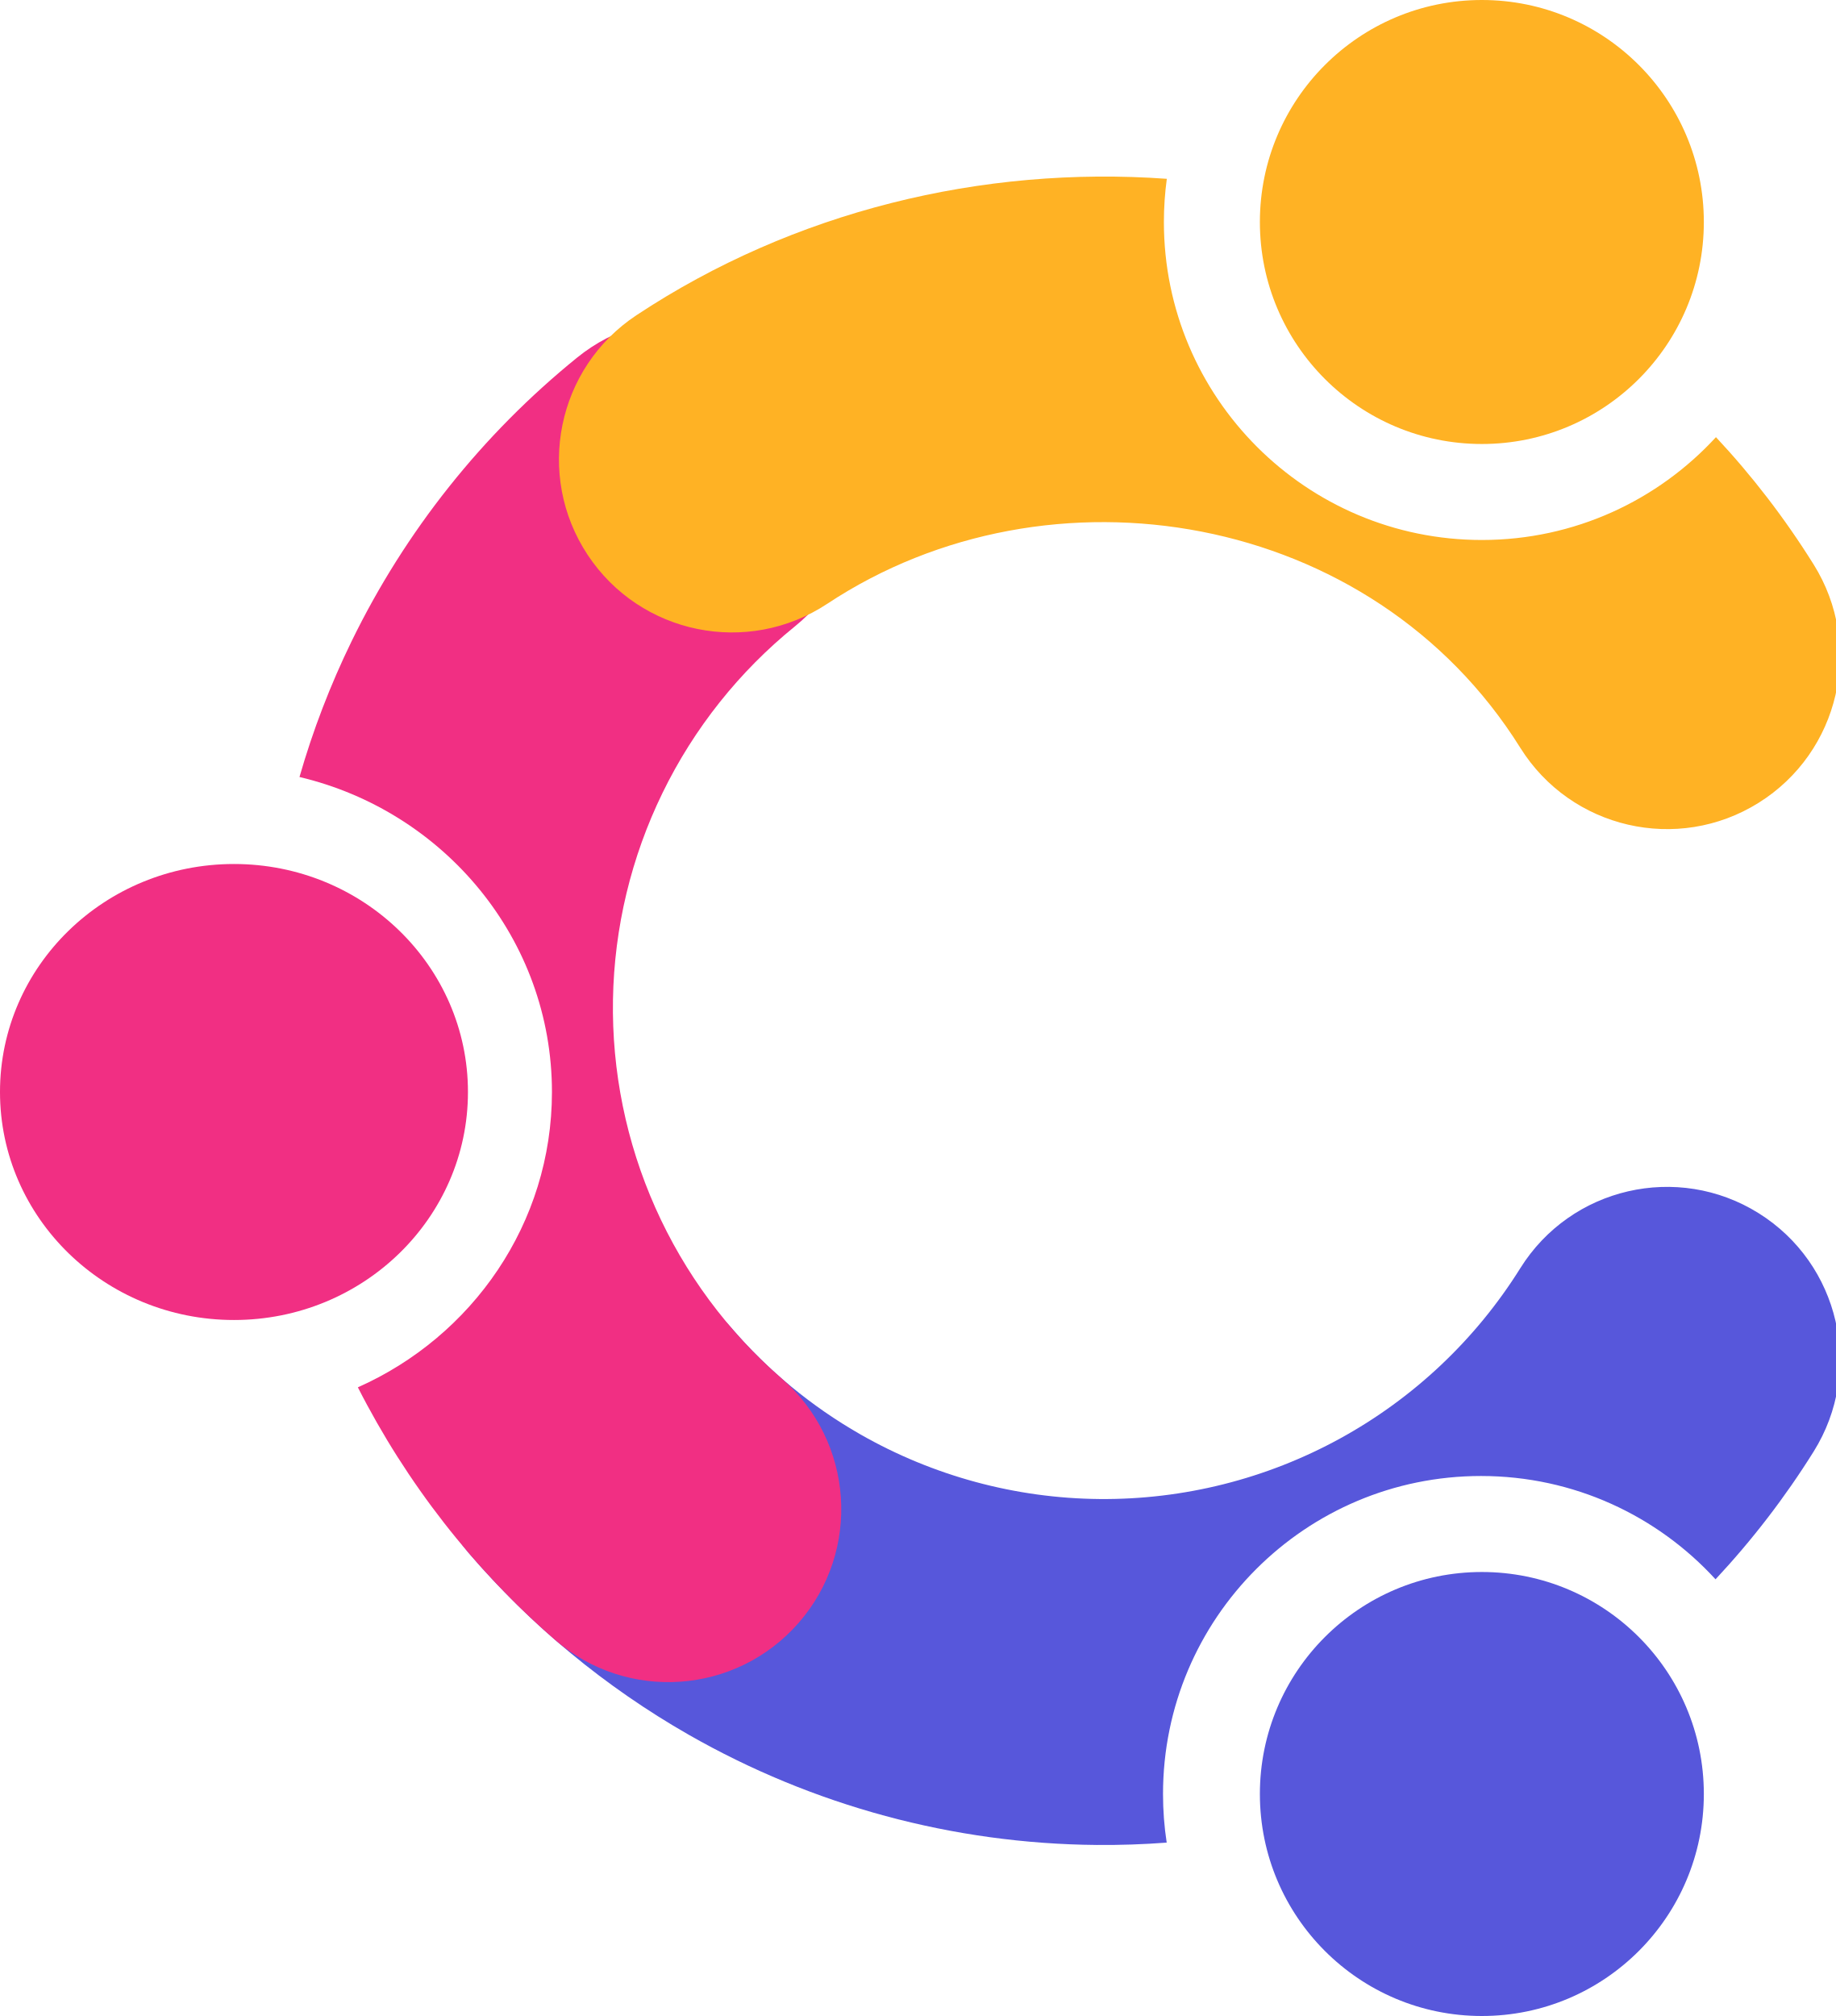
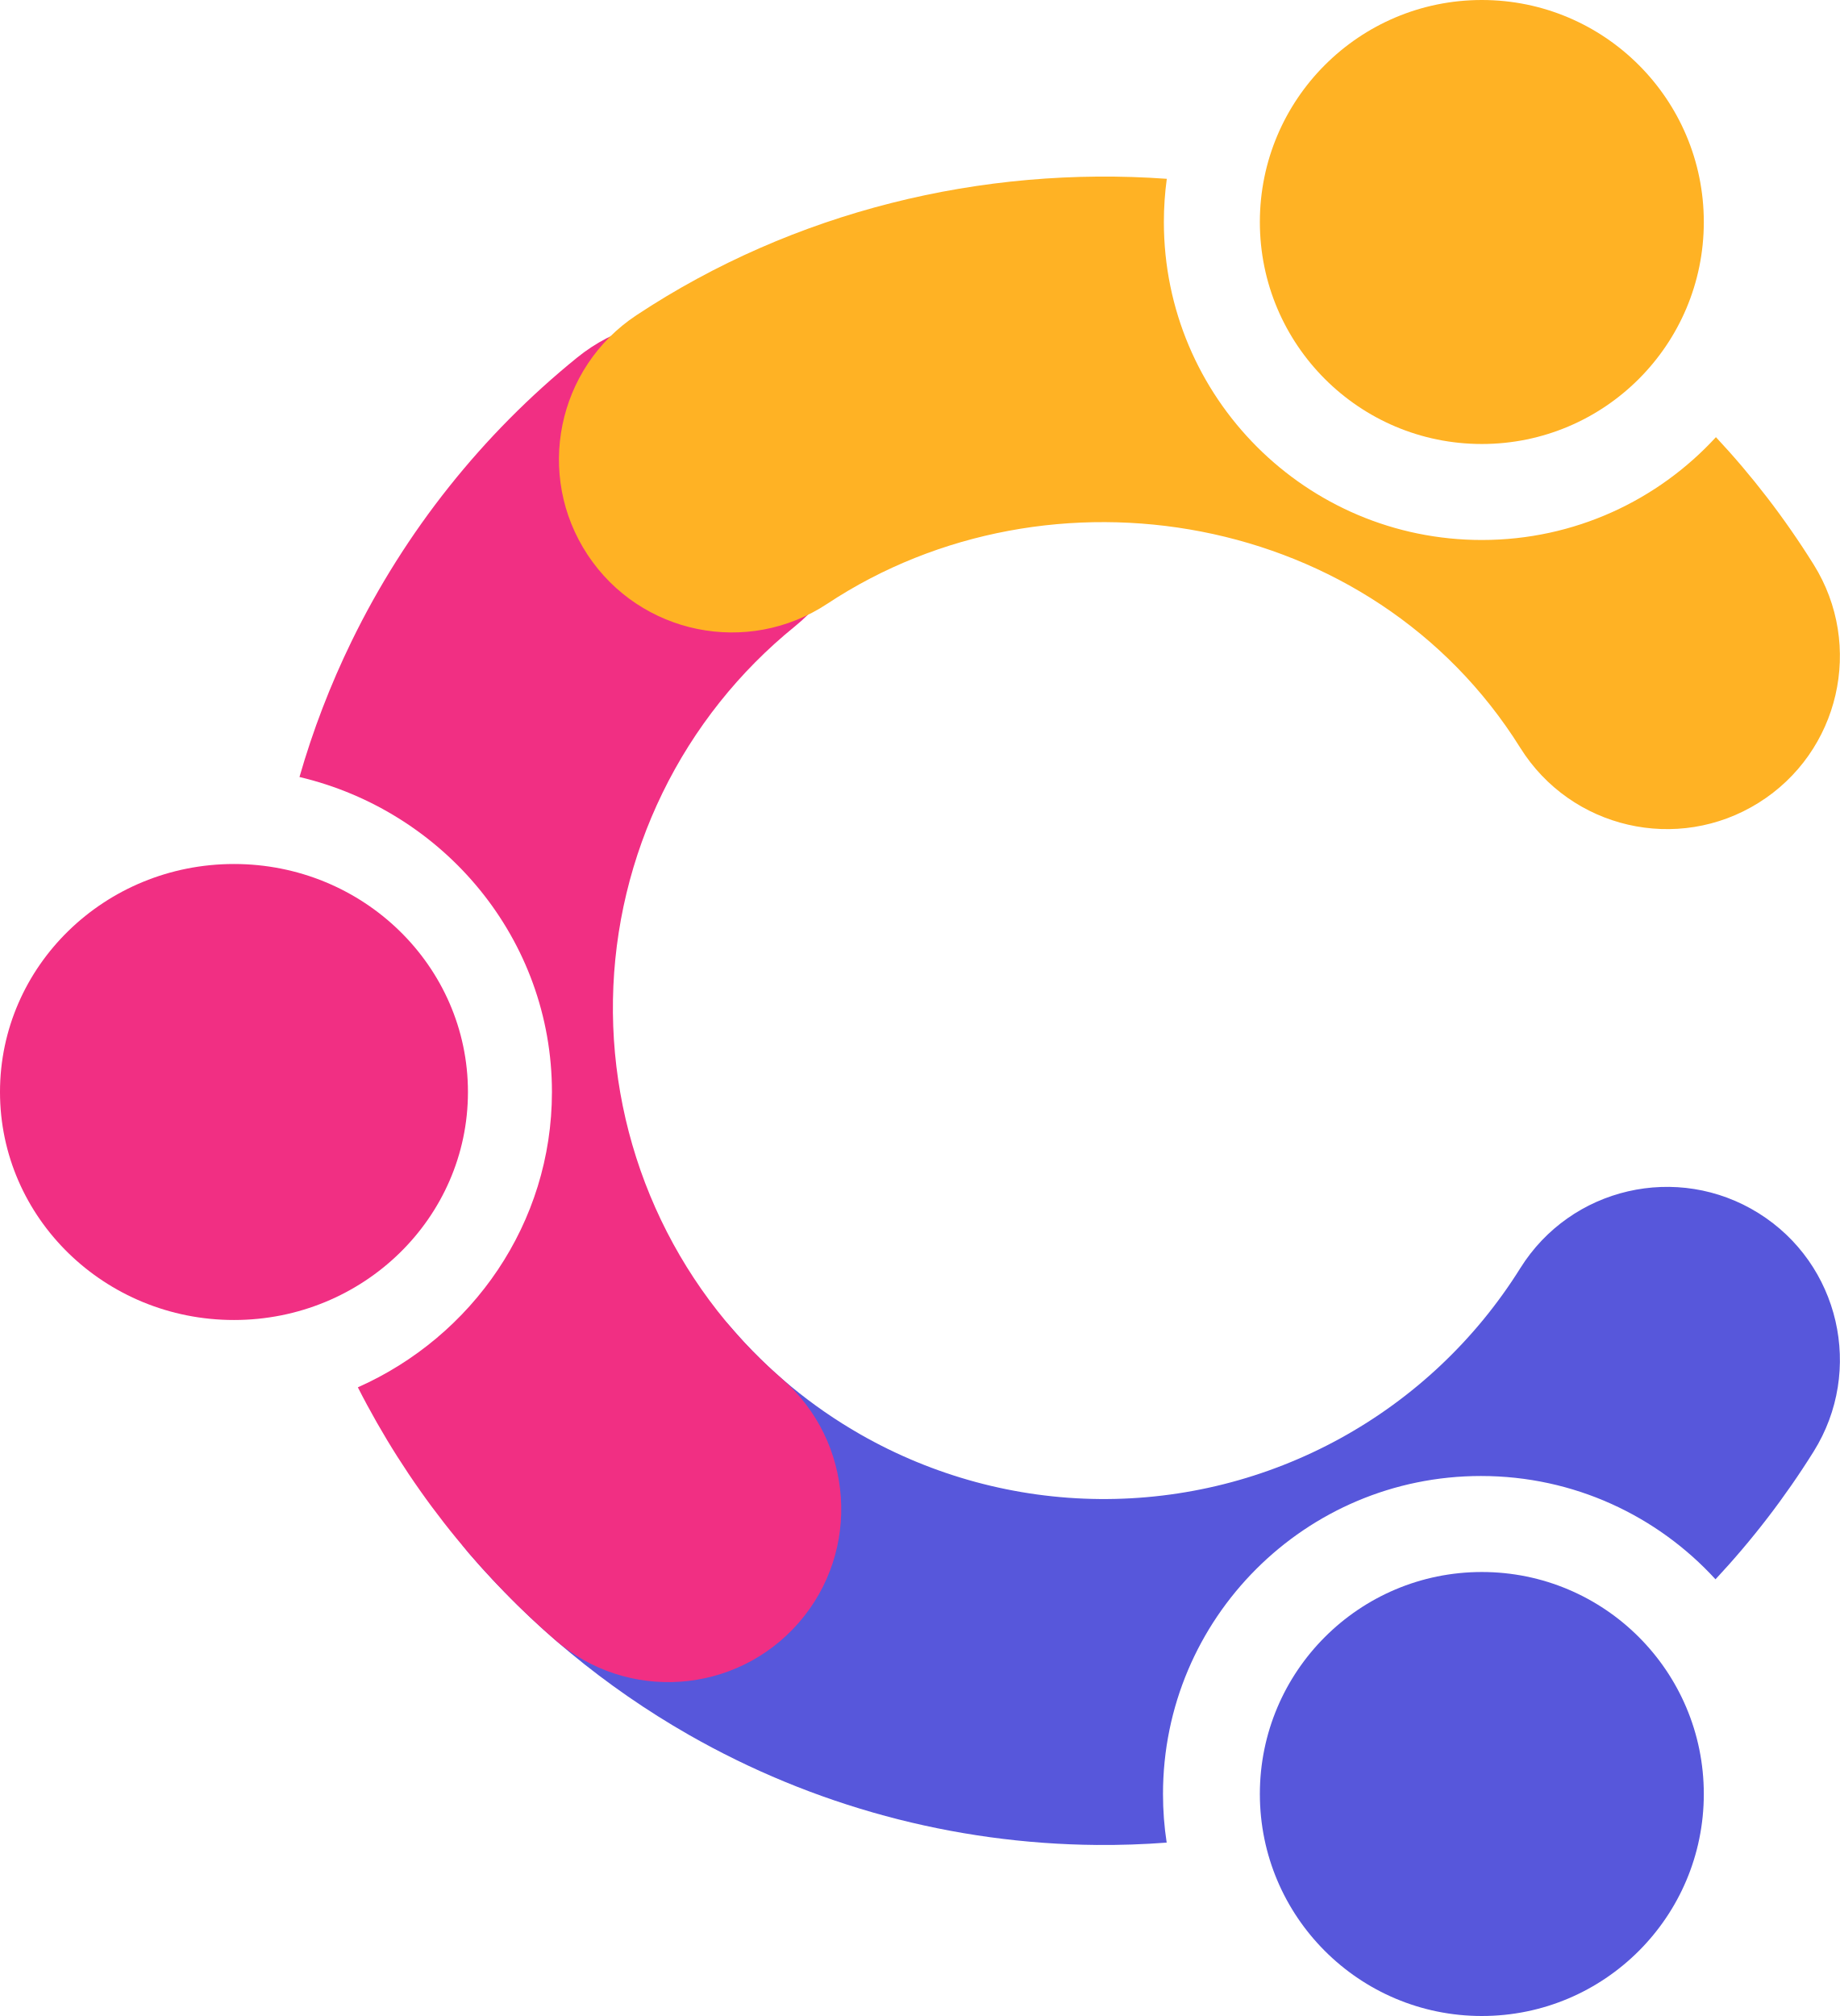
- <svg xmlns="http://www.w3.org/2000/svg" width="153" height="168" viewBox="23 27 153 168" fill="none">
+ <svg xmlns="http://www.w3.org/2000/svg" width="153.34" height="168" viewBox="23 27 153.34 168" fill="none">
  <path d="M149.703 132.685C153.921 125.933 162.814 123.88 169.566 128.099C176.317 132.318 178.37 141.211 174.152 147.962C171.766 151.781 169.024 155.343 165.974 158.609C161.129 153.318 154.166 150 146.427 150C131.792 150 119.927 161.865 119.927 176.5C119.927 177.877 120.031 179.23 120.234 180.551C118.294 180.697 116.346 180.764 114.392 180.747C102.459 180.643 90.75 177.479 80.389 171.557C73.433 167.581 67.238 162.451 62.059 156.413C56.876 150.371 57.572 141.269 63.615 136.086C69.657 130.903 78.759 131.6 83.942 137.643C86.981 141.185 90.615 144.194 94.696 146.526C100.774 150 107.642 151.858 114.643 151.919C121.644 151.98 128.544 150.243 134.682 146.876C140.82 143.509 145.993 138.622 149.703 132.685Z" fill="#5757DB" />
  <path d="M71.105 56.794C77.291 51.784 86.369 52.738 91.379 58.925C96.389 65.112 95.435 74.189 89.248 79.199C84.604 82.959 80.841 87.691 78.222 93.062C75.602 98.432 74.19 104.311 74.086 110.286C73.982 116.26 75.188 122.185 77.618 127.644C80.049 133.102 83.645 137.962 88.154 141.882C94.163 147.105 94.799 156.211 89.576 162.219C84.353 168.227 75.249 168.864 69.24 163.641C62.458 157.745 56.888 150.602 52.825 142.611C62.363 138.373 69 128.948 69 118C69 105.273 60.03 94.603 47.959 91.75C49.074 87.867 50.528 84.076 52.31 80.423C56.774 71.269 63.19 63.204 71.105 56.794Z" fill="#F12F83" />
  <path d="M76.047 53.265C89.139 44.605 104.843 40.794 120.244 41.901C120.084 43.078 120 44.279 120 45.499C120 60.135 131.864 71.999 146.5 71.999C154.219 71.999 161.167 68.698 166.01 63.43C168.989 66.614 171.721 70.149 174.151 74.038C178.37 80.789 176.316 89.682 169.565 93.901C162.814 98.12 153.921 96.066 149.702 89.315C137.349 69.547 110.483 65.053 91.952 77.311C85.312 81.703 76.369 79.88 71.977 73.241C67.585 66.601 69.408 57.657 76.047 53.265Z" fill="#FFB224" />
  <path d="M42.5 137C53.27 137 62 128.493 62 118C62 107.507 53.27 99 42.5 99C31.73 99 23 107.507 23 118C23 128.493 31.73 137 42.5 137Z" fill="#F12F83" />
  <path d="M146.5 64C156.717 64 165 55.717 165 45.5C165 35.283 156.717 27 146.5 27C136.283 27 128 35.283 128 45.5C128 55.717 136.283 64 146.5 64Z" fill="#FFB224" />
  <path d="M146.5 195C156.717 195 165 186.717 165 176.5C165 166.283 156.717 158 146.5 158C136.283 158 128 166.283 128 176.5C128 186.717 136.283 195 146.5 195Z" fill="#5757DB" />
</svg>
